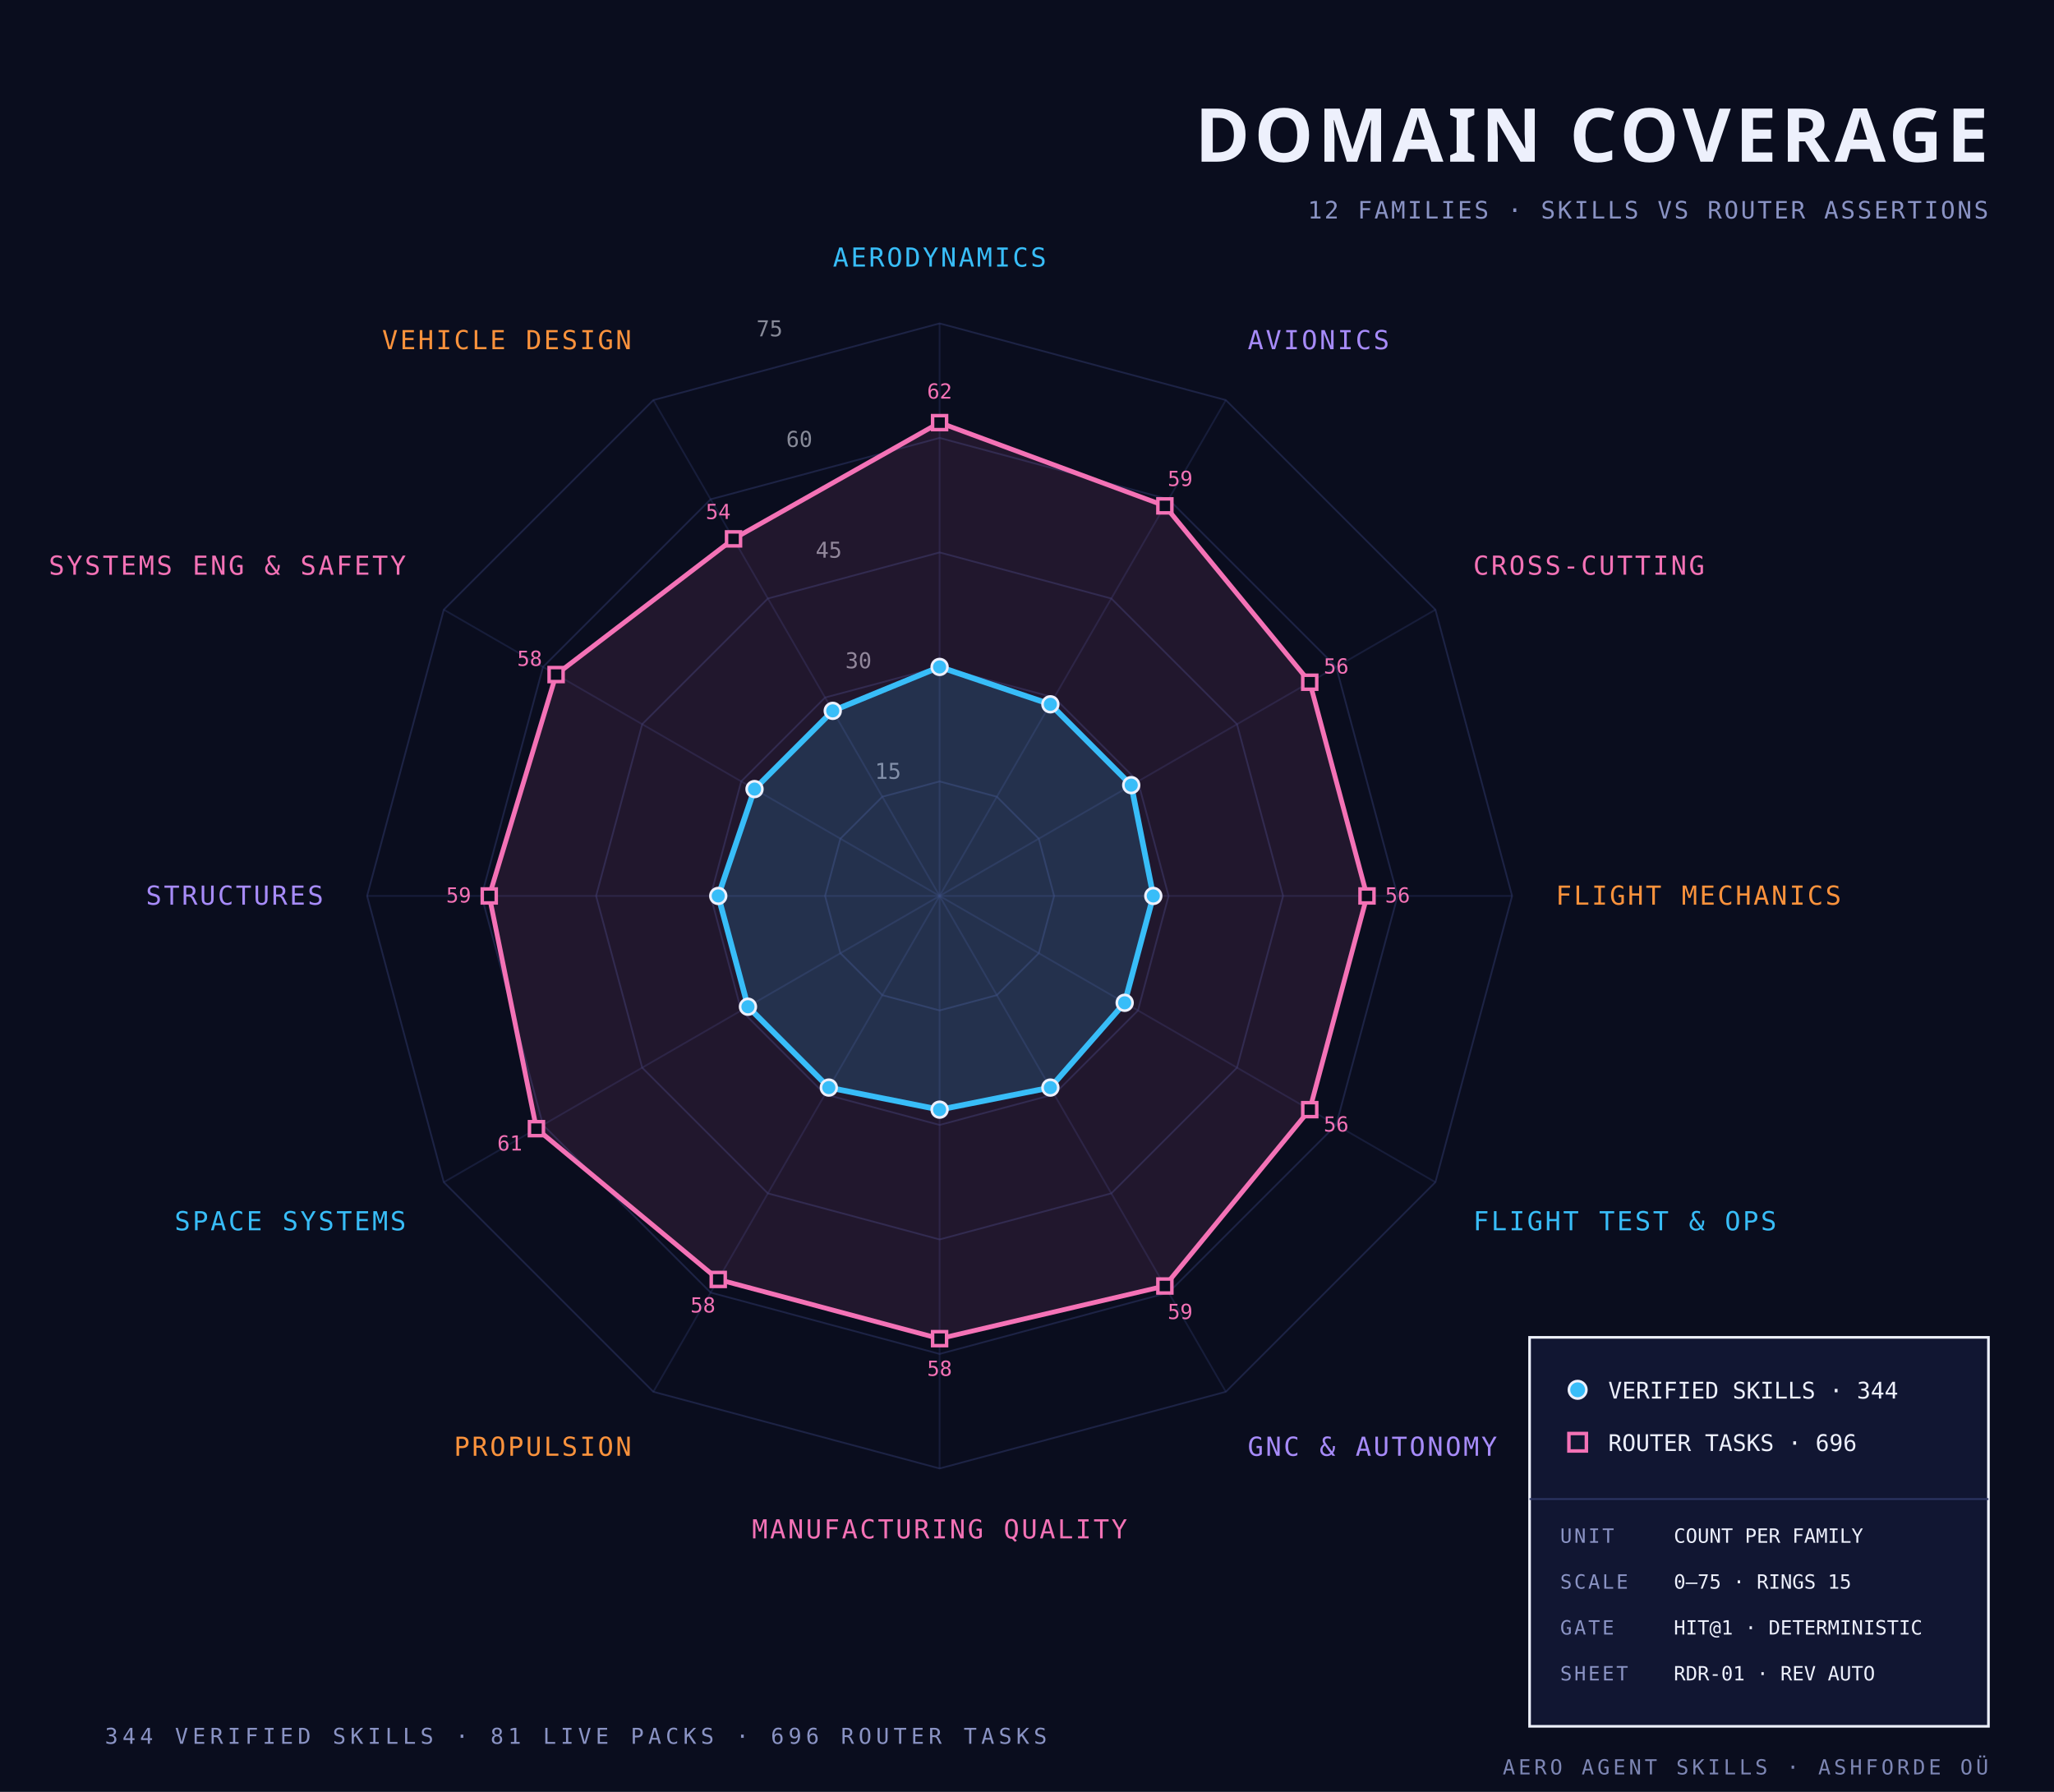
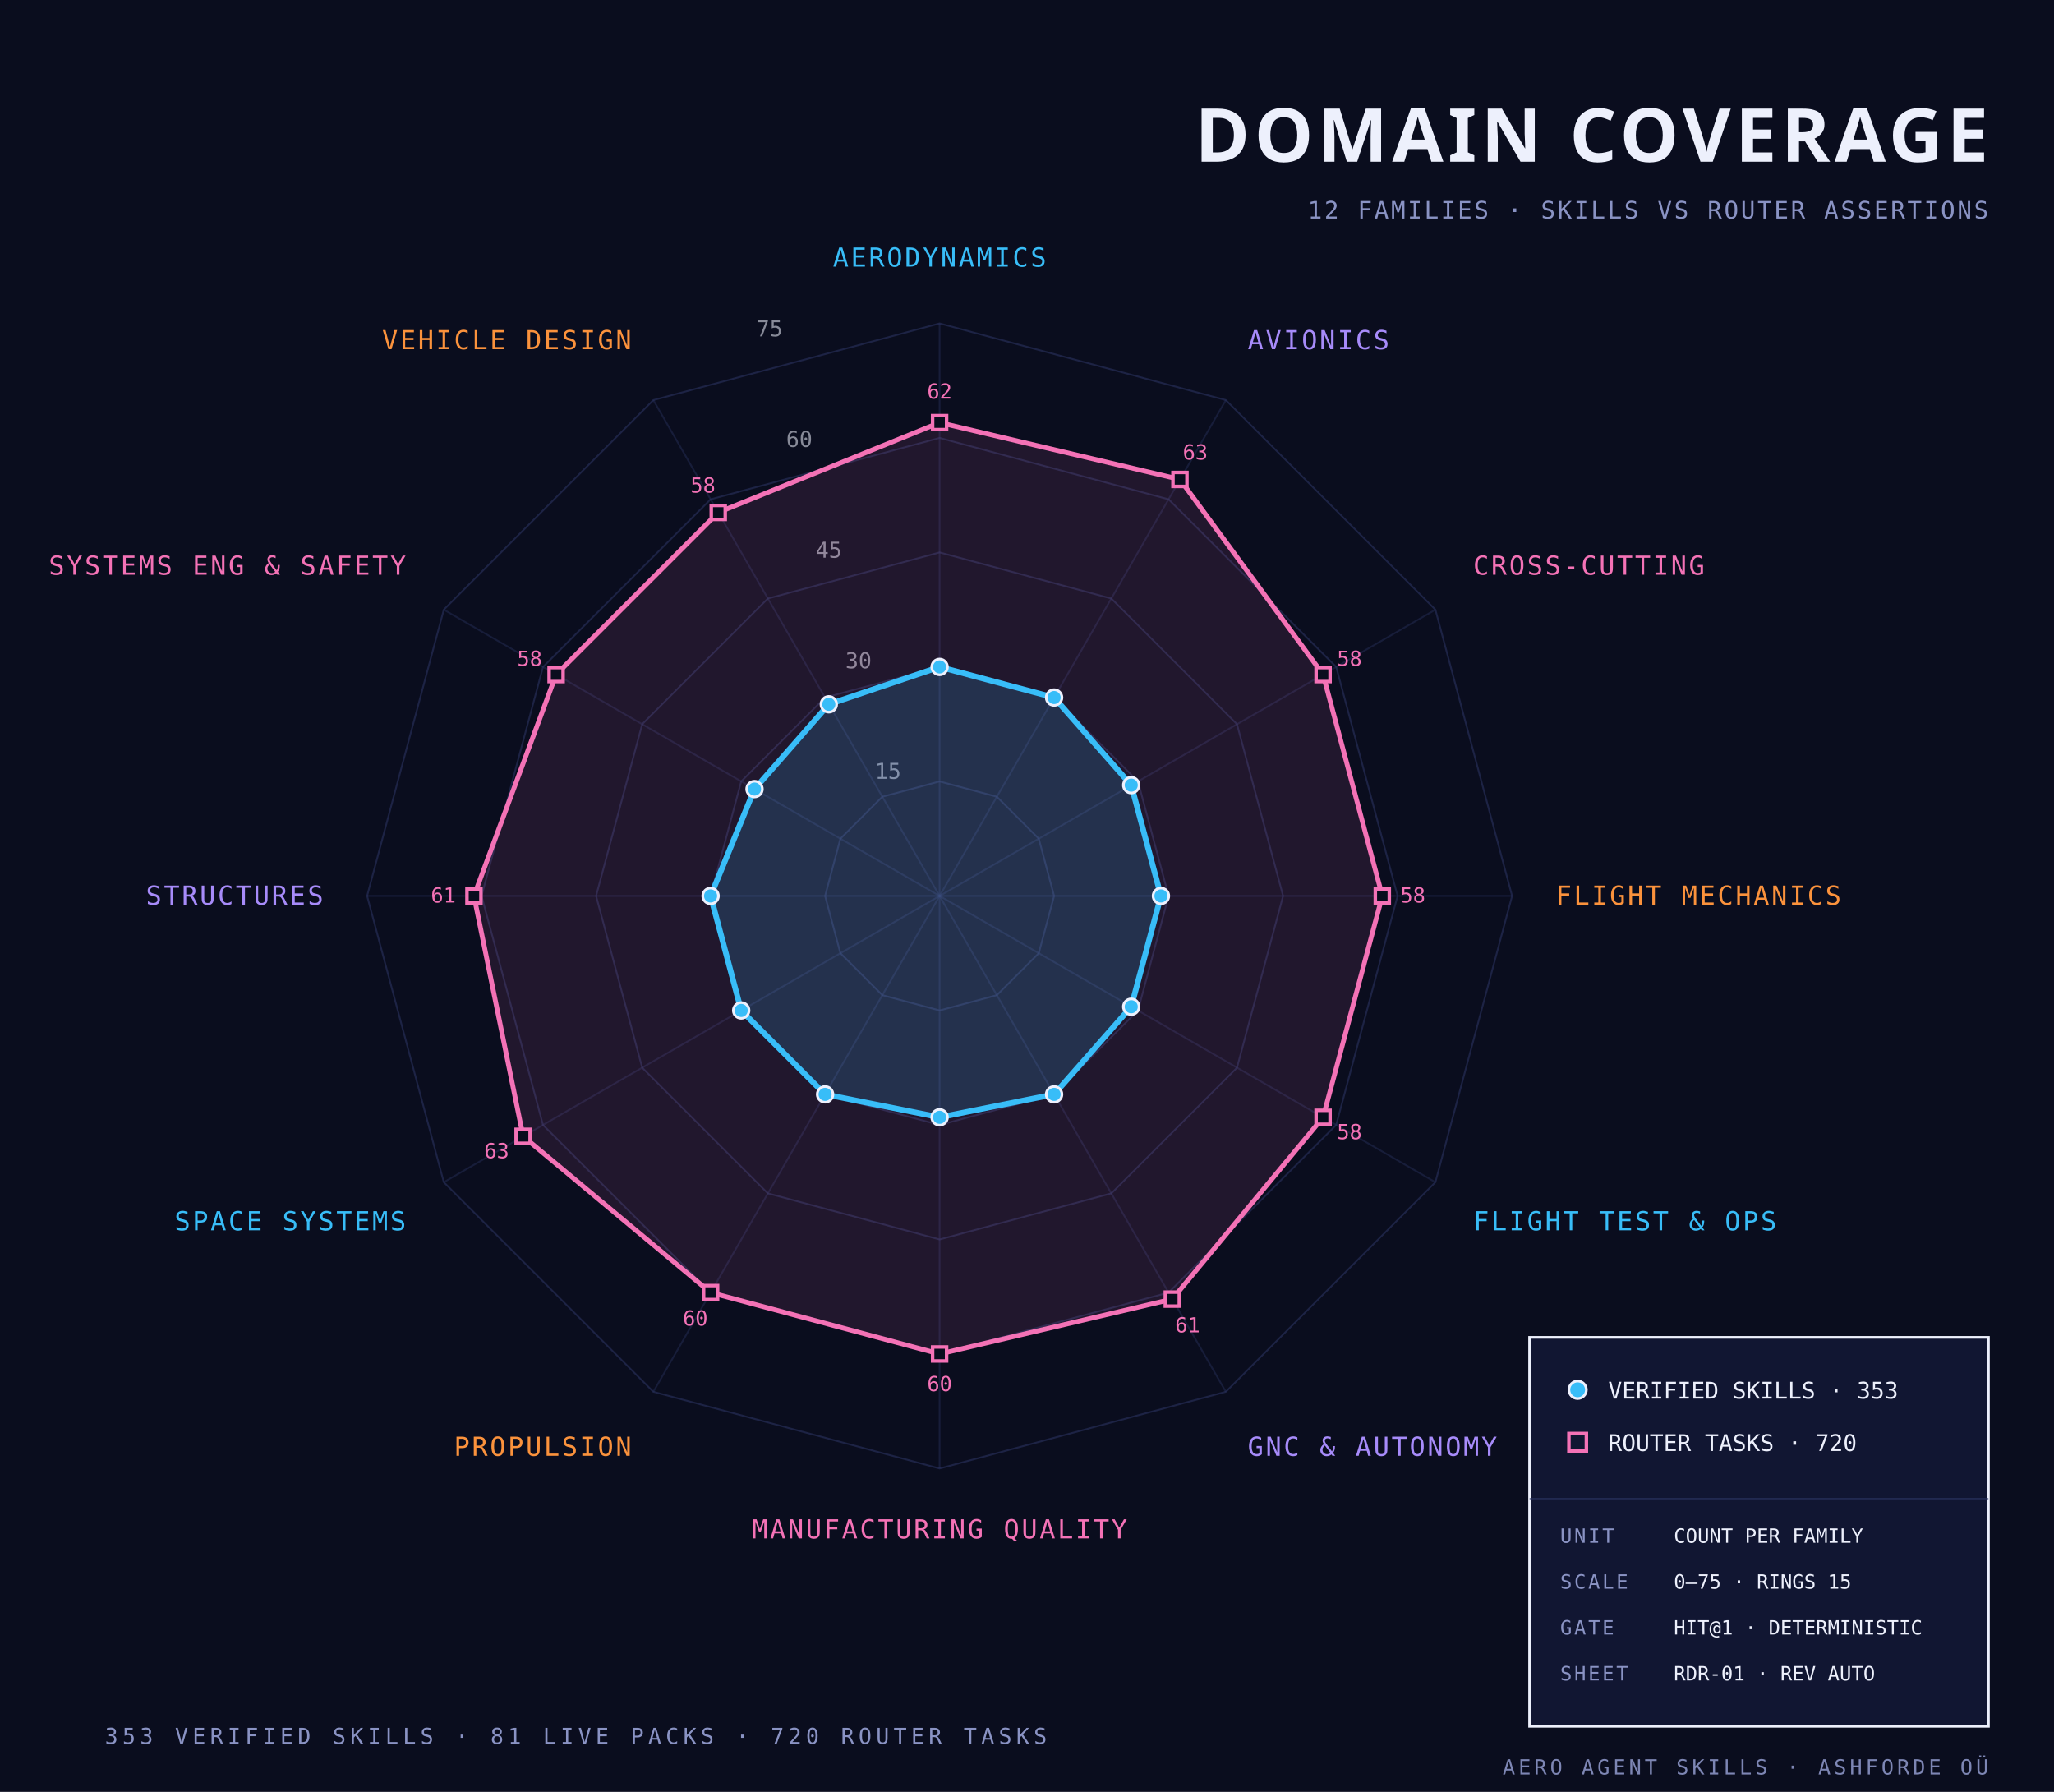
<svg xmlns="http://www.w3.org/2000/svg" width="940" height="820" viewBox="0 0 940 820">
  <style>
    .mono { font-family: "JetBrains Mono", "IBM Plex Mono", "Menlo", monospace; }
    .cond { font-family: "Barlow Condensed", "DIN Condensed", "Arial Narrow", sans-serif; font-weight: 700; text-transform: uppercase; }
    .serif { font-family: "Instrument Serif", Georgia, serif; font-style: italic; }
  </style>
  <rect width="940" height="820" fill="#0a0d1e" />
  <polygon points="430.0,357.6 456.2,364.6 475.4,383.8 482.4,410.0 475.4,436.2 456.2,455.4 430.0,462.4 403.8,455.4 384.6,436.2 377.6,410.0 384.6,383.8 403.8,364.6" fill="none" stroke="#2c3564" stroke-width="0.8" stroke-opacity="0.55" />
  <polygon points="430.0,305.2 482.4,319.2 520.8,357.6 534.8,410.0 520.8,462.4 482.4,500.8 430.0,514.8 377.6,500.8 339.2,462.4 325.2,410.0 339.2,357.6 377.6,319.2" fill="none" stroke="#2c3564" stroke-width="0.8" stroke-opacity="0.55" />
  <polygon points="430.0,252.8 508.6,273.9 566.1,331.4 587.2,410.0 566.1,488.6 508.6,546.1 430.0,567.2 351.4,546.1 293.9,488.6 272.8,410.0 293.9,331.4 351.4,273.9" fill="none" stroke="#2c3564" stroke-width="0.8" stroke-opacity="0.55" />
  <polygon points="430.0,200.4 534.8,228.5 611.5,305.2 639.6,410.0 611.5,514.8 534.8,591.5 430.0,619.6 325.2,591.5 248.5,514.8 220.4,410.0 248.5,305.2 325.2,228.5" fill="none" stroke="#2c3564" stroke-width="0.8" stroke-opacity="0.55" />
  <polygon points="430.0,148.0 561.0,183.1 656.9,279.0 692.0,410.0 656.9,541.0 561.0,636.9 430.0,672.0 299.0,636.9 203.1,541.0 168.0,410.0 203.1,279.0 299.0,183.1" fill="none" stroke="#2c3564" stroke-width="0.8" stroke-opacity="0.55" />
  <line x1="430" y1="410" x2="430.0" y2="148.0" stroke="#2c3564" stroke-width="0.8" stroke-opacity="0.4" />
  <line x1="430" y1="410" x2="561.0" y2="183.1" stroke="#2c3564" stroke-width="0.8" stroke-opacity="0.4" />
  <line x1="430" y1="410" x2="656.9" y2="279.0" stroke="#2c3564" stroke-width="0.8" stroke-opacity="0.4" />
  <line x1="430" y1="410" x2="692.0" y2="410.0" stroke="#2c3564" stroke-width="0.8" stroke-opacity="0.4" />
  <line x1="430" y1="410" x2="656.9" y2="541.0" stroke="#2c3564" stroke-width="0.8" stroke-opacity="0.4" />
  <line x1="430" y1="410" x2="561.0" y2="636.9" stroke="#2c3564" stroke-width="0.8" stroke-opacity="0.4" />
  <line x1="430" y1="410" x2="430.0" y2="672.0" stroke="#2c3564" stroke-width="0.8" stroke-opacity="0.4" />
  <line x1="430" y1="410" x2="299.0" y2="636.9" stroke="#2c3564" stroke-width="0.8" stroke-opacity="0.4" />
  <line x1="430" y1="410" x2="203.1" y2="541.0" stroke="#2c3564" stroke-width="0.8" stroke-opacity="0.4" />
  <line x1="430" y1="410" x2="168.0" y2="410.0" stroke="#2c3564" stroke-width="0.8" stroke-opacity="0.4" />
  <line x1="430" y1="410" x2="203.1" y2="279.0" stroke="#2c3564" stroke-width="0.8" stroke-opacity="0.4" />
  <line x1="430" y1="410" x2="299.0" y2="183.1" stroke="#2c3564" stroke-width="0.8" stroke-opacity="0.4" />
  <text class="mono" x="412.4" y="356.4" text-anchor="end" font-size="10" fill="#edf0fc" opacity="0.55">15</text>
  <text class="mono" x="398.9" y="305.8" text-anchor="end" font-size="10" fill="#edf0fc" opacity="0.55">30</text>
  <text class="mono" x="385.3" y="255.2" text-anchor="end" font-size="10" fill="#edf0fc" opacity="0.55">45</text>
  <text class="mono" x="371.8" y="204.5" text-anchor="end" font-size="10" fill="#edf0fc" opacity="0.55">60</text>
  <text class="mono" x="358.2" y="153.9" text-anchor="end" font-size="10" fill="#edf0fc" opacity="0.55">75</text>
  <text class="mono" x="430.0" y="122.0" text-anchor="middle" font-size="12" fill="#38bdf8" letter-spacing="1">AERODYNAMICS</text>
  <text class="mono" x="571.0" y="159.8" text-anchor="start" font-size="12" fill="#a78bfa" letter-spacing="1">AVIONICS</text>
  <text class="mono" x="674.2" y="263.0" text-anchor="start" font-size="12" fill="#f472b6" letter-spacing="1">CROSS-CUTTING</text>
  <text class="mono" x="712.0" y="414.0" text-anchor="start" font-size="12" fill="#fb923c" letter-spacing="1">FLIGHT MECHANICS</text>
  <text class="mono" x="674.2" y="563.0" text-anchor="start" font-size="12" fill="#38bdf8" letter-spacing="1">FLIGHT TEST &amp; OPS</text>
  <text class="mono" x="571.0" y="666.2" text-anchor="start" font-size="12" fill="#a78bfa" letter-spacing="1">GNC &amp; AUTONOMY</text>
  <text class="mono" x="430.0" y="704.0" text-anchor="middle" font-size="12" fill="#f472b6" letter-spacing="1">MANUFACTURING QUALITY</text>
  <text class="mono" x="289.0" y="666.2" text-anchor="end" font-size="12" fill="#fb923c" letter-spacing="1">PROPULSION</text>
  <text class="mono" x="185.8" y="563.0" text-anchor="end" font-size="12" fill="#38bdf8" letter-spacing="1">SPACE SYSTEMS</text>
  <text class="mono" x="148.0" y="414.0" text-anchor="end" font-size="12" fill="#a78bfa" letter-spacing="1">STRUCTURES</text>
  <text class="mono" x="185.8" y="263.0" text-anchor="end" font-size="12" fill="#f472b6" letter-spacing="1">SYSTEMS ENG &amp; SAFETY</text>
  <text class="mono" x="289.0" y="159.8" text-anchor="end" font-size="12" fill="#fb923c" letter-spacing="1">VEHICLE DESIGN</text>
-   <polygon points="430.0,193.4 533.1,231.5 599.4,312.2 625.6,410.0 599.4,507.8 533.1,588.5 430.0,612.6 328.7,585.5 245.5,516.5 223.9,410.0 254.5,308.7 335.7,246.6" fill="#f472b6" fill-opacity="0.10" stroke="#f472b6" stroke-width="2.2" />
+   <polygon points="430.0,193.4 540.0,219.4 605.5,308.7 632.6,410.0 605.5,511.3 536.5,594.5 430.0,619.6 325.2,591.5 239.4,520.0 216.9,410.0 254.5,308.7 328.7,234.5" fill="#f472b6" fill-opacity="0.10" stroke="#f472b6" stroke-width="2.2" />
  <rect x="426.8" y="190.2" width="6.4" height="6.4" fill="#0a0d1e" stroke="#f472b6" stroke-width="1.6" />
-   <rect x="529.9" y="228.3" width="6.4" height="6.4" fill="#0a0d1e" stroke="#f472b6" stroke-width="1.6" />
-   <rect x="596.2" y="309.0" width="6.4" height="6.4" fill="#0a0d1e" stroke="#f472b6" stroke-width="1.6" />
-   <rect x="622.4" y="406.8" width="6.4" height="6.4" fill="#0a0d1e" stroke="#f472b6" stroke-width="1.6" />
-   <rect x="596.2" y="504.6" width="6.4" height="6.4" fill="#0a0d1e" stroke="#f472b6" stroke-width="1.6" />
-   <rect x="529.9" y="585.3" width="6.4" height="6.4" fill="#0a0d1e" stroke="#f472b6" stroke-width="1.6" />
-   <rect x="426.8" y="609.4" width="6.4" height="6.4" fill="#0a0d1e" stroke="#f472b6" stroke-width="1.6" />
-   <rect x="325.5" y="582.3" width="6.4" height="6.4" fill="#0a0d1e" stroke="#f472b6" stroke-width="1.6" />
-   <rect x="242.3" y="513.3" width="6.4" height="6.4" fill="#0a0d1e" stroke="#f472b6" stroke-width="1.6" />
-   <rect x="220.7" y="406.8" width="6.4" height="6.4" fill="#0a0d1e" stroke="#f472b6" stroke-width="1.6" />
+   <rect x="536.8" y="216.2" width="6.4" height="6.4" fill="#0a0d1e" stroke="#f472b6" stroke-width="1.6" />
+   <rect x="602.3" y="305.5" width="6.4" height="6.4" fill="#0a0d1e" stroke="#f472b6" stroke-width="1.6" />
+   <rect x="629.4" y="406.8" width="6.4" height="6.4" fill="#0a0d1e" stroke="#f472b6" stroke-width="1.6" />
+   <rect x="602.3" y="508.1" width="6.4" height="6.4" fill="#0a0d1e" stroke="#f472b6" stroke-width="1.6" />
+   <rect x="533.3" y="591.3" width="6.4" height="6.4" fill="#0a0d1e" stroke="#f472b6" stroke-width="1.6" />
+   <rect x="426.8" y="616.4" width="6.4" height="6.4" fill="#0a0d1e" stroke="#f472b6" stroke-width="1.6" />
+   <rect x="322.0" y="588.3" width="6.4" height="6.4" fill="#0a0d1e" stroke="#f472b6" stroke-width="1.6" />
+   <rect x="236.2" y="516.8" width="6.4" height="6.4" fill="#0a0d1e" stroke="#f472b6" stroke-width="1.6" />
+   <rect x="213.7" y="406.8" width="6.4" height="6.4" fill="#0a0d1e" stroke="#f472b6" stroke-width="1.6" />
  <rect x="251.3" y="305.5" width="6.4" height="6.4" fill="#0a0d1e" stroke="#f472b6" stroke-width="1.6" />
-   <rect x="332.5" y="243.4" width="6.4" height="6.4" fill="#0a0d1e" stroke="#f472b6" stroke-width="1.6" />
-   <polygon points="430.0,305.2 480.7,322.3 517.7,359.3 527.8,410.0 514.7,458.9 480.7,497.7 430.0,507.8 379.3,497.7 342.3,460.7 328.7,410.0 345.3,361.1 381.1,325.3" fill="#38bdf8" fill-opacity="0.16" stroke="#38bdf8" stroke-width="2.6" />
+   <rect x="325.5" y="231.3" width="6.4" height="6.4" fill="#0a0d1e" stroke="#f472b6" stroke-width="1.6" />
+   <polygon points="430.0,305.2 482.4,319.2 517.7,359.3 531.3,410.0 517.7,460.7 482.4,500.8 430.0,511.3 377.6,500.8 339.2,462.4 325.2,410.0 345.3,361.1 379.3,322.3" fill="#38bdf8" fill-opacity="0.16" stroke="#38bdf8" stroke-width="2.6" />
  <circle cx="430.0" cy="305.2" r="3.6" fill="#38bdf8" stroke="#edf0fc" stroke-width="1.2" />
-   <circle cx="480.7" cy="322.3" r="3.6" fill="#38bdf8" stroke="#edf0fc" stroke-width="1.2" />
+   <circle cx="482.4" cy="319.2" r="3.6" fill="#38bdf8" stroke="#edf0fc" stroke-width="1.2" />
  <circle cx="517.7" cy="359.3" r="3.6" fill="#38bdf8" stroke="#edf0fc" stroke-width="1.2" />
-   <circle cx="527.8" cy="410.0" r="3.6" fill="#38bdf8" stroke="#edf0fc" stroke-width="1.2" />
-   <circle cx="514.7" cy="458.9" r="3.6" fill="#38bdf8" stroke="#edf0fc" stroke-width="1.2" />
-   <circle cx="480.7" cy="497.7" r="3.6" fill="#38bdf8" stroke="#edf0fc" stroke-width="1.2" />
-   <circle cx="430.0" cy="507.8" r="3.6" fill="#38bdf8" stroke="#edf0fc" stroke-width="1.2" />
-   <circle cx="379.3" cy="497.7" r="3.6" fill="#38bdf8" stroke="#edf0fc" stroke-width="1.2" />
-   <circle cx="342.3" cy="460.7" r="3.6" fill="#38bdf8" stroke="#edf0fc" stroke-width="1.2" />
-   <circle cx="328.7" cy="410.0" r="3.6" fill="#38bdf8" stroke="#edf0fc" stroke-width="1.2" />
+   <circle cx="531.3" cy="410.0" r="3.6" fill="#38bdf8" stroke="#edf0fc" stroke-width="1.2" />
+   <circle cx="517.7" cy="460.7" r="3.6" fill="#38bdf8" stroke="#edf0fc" stroke-width="1.2" />
+   <circle cx="482.4" cy="500.8" r="3.6" fill="#38bdf8" stroke="#edf0fc" stroke-width="1.2" />
+   <circle cx="430.0" cy="511.3" r="3.6" fill="#38bdf8" stroke="#edf0fc" stroke-width="1.2" />
+   <circle cx="377.6" cy="500.8" r="3.6" fill="#38bdf8" stroke="#edf0fc" stroke-width="1.2" />
+   <circle cx="339.2" cy="462.4" r="3.6" fill="#38bdf8" stroke="#edf0fc" stroke-width="1.2" />
+   <circle cx="325.2" cy="410.0" r="3.6" fill="#38bdf8" stroke="#edf0fc" stroke-width="1.2" />
  <circle cx="345.3" cy="361.1" r="3.6" fill="#38bdf8" stroke="#edf0fc" stroke-width="1.2" />
-   <circle cx="381.1" cy="325.3" r="3.6" fill="#38bdf8" stroke="#edf0fc" stroke-width="1.2" />
+   <circle cx="379.3" cy="322.3" r="3.6" fill="#38bdf8" stroke="#edf0fc" stroke-width="1.2" />
  <text class="mono" x="430.0" y="182.4" text-anchor="middle" font-size="9.5" fill="#f472b6">62</text>
-   <text class="mono" x="540.1" y="222.4" text-anchor="middle" font-size="9.5" fill="#f472b6">59</text>
-   <text class="mono" x="611.5" y="308.2" text-anchor="middle" font-size="9.5" fill="#f472b6">56</text>
-   <text class="mono" x="639.6" y="413.0" text-anchor="middle" font-size="9.5" fill="#f472b6">56</text>
-   <text class="mono" x="611.5" y="517.8" text-anchor="middle" font-size="9.5" fill="#f472b6">56</text>
-   <text class="mono" x="540.1" y="603.6" text-anchor="middle" font-size="9.5" fill="#f472b6">59</text>
-   <text class="mono" x="430.0" y="629.6" text-anchor="middle" font-size="9.5" fill="#f472b6">58</text>
-   <text class="mono" x="321.7" y="600.6" text-anchor="middle" font-size="9.5" fill="#f472b6">58</text>
-   <text class="mono" x="233.3" y="526.5" text-anchor="middle" font-size="9.5" fill="#f472b6">61</text>
-   <text class="mono" x="209.9" y="413.0" text-anchor="middle" font-size="9.5" fill="#f472b6">59</text>
+   <text class="mono" x="547.0" y="210.3" text-anchor="middle" font-size="9.5" fill="#f472b6">63</text>
+   <text class="mono" x="617.6" y="304.7" text-anchor="middle" font-size="9.5" fill="#f472b6">58</text>
+   <text class="mono" x="646.6" y="413.0" text-anchor="middle" font-size="9.5" fill="#f472b6">58</text>
+   <text class="mono" x="617.6" y="521.3" text-anchor="middle" font-size="9.5" fill="#f472b6">58</text>
+   <text class="mono" x="543.5" y="609.7" text-anchor="middle" font-size="9.5" fill="#f472b6">61</text>
+   <text class="mono" x="430.0" y="636.6" text-anchor="middle" font-size="9.5" fill="#f472b6">60</text>
+   <text class="mono" x="318.2" y="606.6" text-anchor="middle" font-size="9.5" fill="#f472b6">60</text>
+   <text class="mono" x="227.3" y="530.0" text-anchor="middle" font-size="9.5" fill="#f472b6">63</text>
+   <text class="mono" x="202.9" y="413.0" text-anchor="middle" font-size="9.5" fill="#f472b6">61</text>
  <text class="mono" x="242.4" y="304.7" text-anchor="middle" font-size="9.5" fill="#f472b6">58</text>
-   <text class="mono" x="328.7" y="237.5" text-anchor="middle" font-size="9.5" fill="#f472b6">54</text>
+   <text class="mono" x="321.7" y="225.4" text-anchor="middle" font-size="9.5" fill="#f472b6">58</text>
  <text class="cond" x="910.0" y="74.0" text-anchor="end" font-size="34" fill="#edf0fc" letter-spacing="2">DOMAIN COVERAGE</text>
  <text class="mono" x="910.0" y="100.0" text-anchor="end" font-size="11" fill="#8a93c4" letter-spacing="1">12 FAMILIES · SKILLS VS ROUTER ASSERTIONS</text>
  <rect x="700" y="612" width="210" height="178" fill="#111632" stroke="#edf0fc" stroke-width="1.2" />
  <line x1="700" y1="686" x2="910" y2="686" stroke="#2c3564" stroke-width="0.8" />
  <circle cx="722" cy="636" r="4" fill="#38bdf8" stroke="#edf0fc" stroke-width="1.2" />
-   <text class="mono" x="736.0" y="640.0" text-anchor="start" font-size="10.5" fill="#edf0fc">VERIFIED SKILLS · 344</text>
+   <text class="mono" x="736.0" y="640.0" text-anchor="start" font-size="10.5" fill="#edf0fc">VERIFIED SKILLS · 353</text>
  <rect x="718" y="656" width="8" height="8" fill="none" stroke="#f472b6" stroke-width="1.6" />
-   <text class="mono" x="736.0" y="664.0" text-anchor="start" font-size="10.5" fill="#edf0fc">ROUTER TASKS · 696</text>
+   <text class="mono" x="736.0" y="664.0" text-anchor="start" font-size="10.5" fill="#edf0fc">ROUTER TASKS · 720</text>
  <text class="mono" x="714.0" y="706.0" text-anchor="start" font-size="9" fill="#8a93c4" letter-spacing="1">UNIT</text>
  <text class="mono" x="766.0" y="706.0" text-anchor="start" font-size="9" fill="#edf0fc">COUNT PER FAMILY</text>
  <text class="mono" x="714.0" y="727.0" text-anchor="start" font-size="9" fill="#8a93c4" letter-spacing="1">SCALE</text>
  <text class="mono" x="766.0" y="727.0" text-anchor="start" font-size="9" fill="#edf0fc">0–75 · RINGS 15</text>
  <text class="mono" x="714.0" y="748.0" text-anchor="start" font-size="9" fill="#8a93c4" letter-spacing="1">GATE</text>
  <text class="mono" x="766.0" y="748.0" text-anchor="start" font-size="9" fill="#edf0fc">HIT@1 · DETERMINISTIC</text>
  <text class="mono" x="714.0" y="769.0" text-anchor="start" font-size="9" fill="#8a93c4" letter-spacing="1">SHEET</text>
  <text class="mono" x="766.0" y="769.0" text-anchor="start" font-size="9" fill="#edf0fc">RDR-01 · REV AUTO</text>
-   <text class="mono" x="48.0" y="798.0" text-anchor="start" font-size="10" fill="#8a93c4" letter-spacing="2">344 VERIFIED SKILLS · 81 LIVE PACKS · 696 ROUTER TASKS</text>
+   <text class="mono" x="48.0" y="798.0" text-anchor="start" font-size="10" fill="#8a93c4" letter-spacing="2">353 VERIFIED SKILLS · 81 LIVE PACKS · 720 ROUTER TASKS</text>
  <text class="mono" x="910.0" y="812.0" text-anchor="end" font-size="9.5" fill="#8a93c4" letter-spacing="1.5" opacity="0.9">AERO AGENT SKILLS · ASHFORDE OÜ</text>
</svg>
